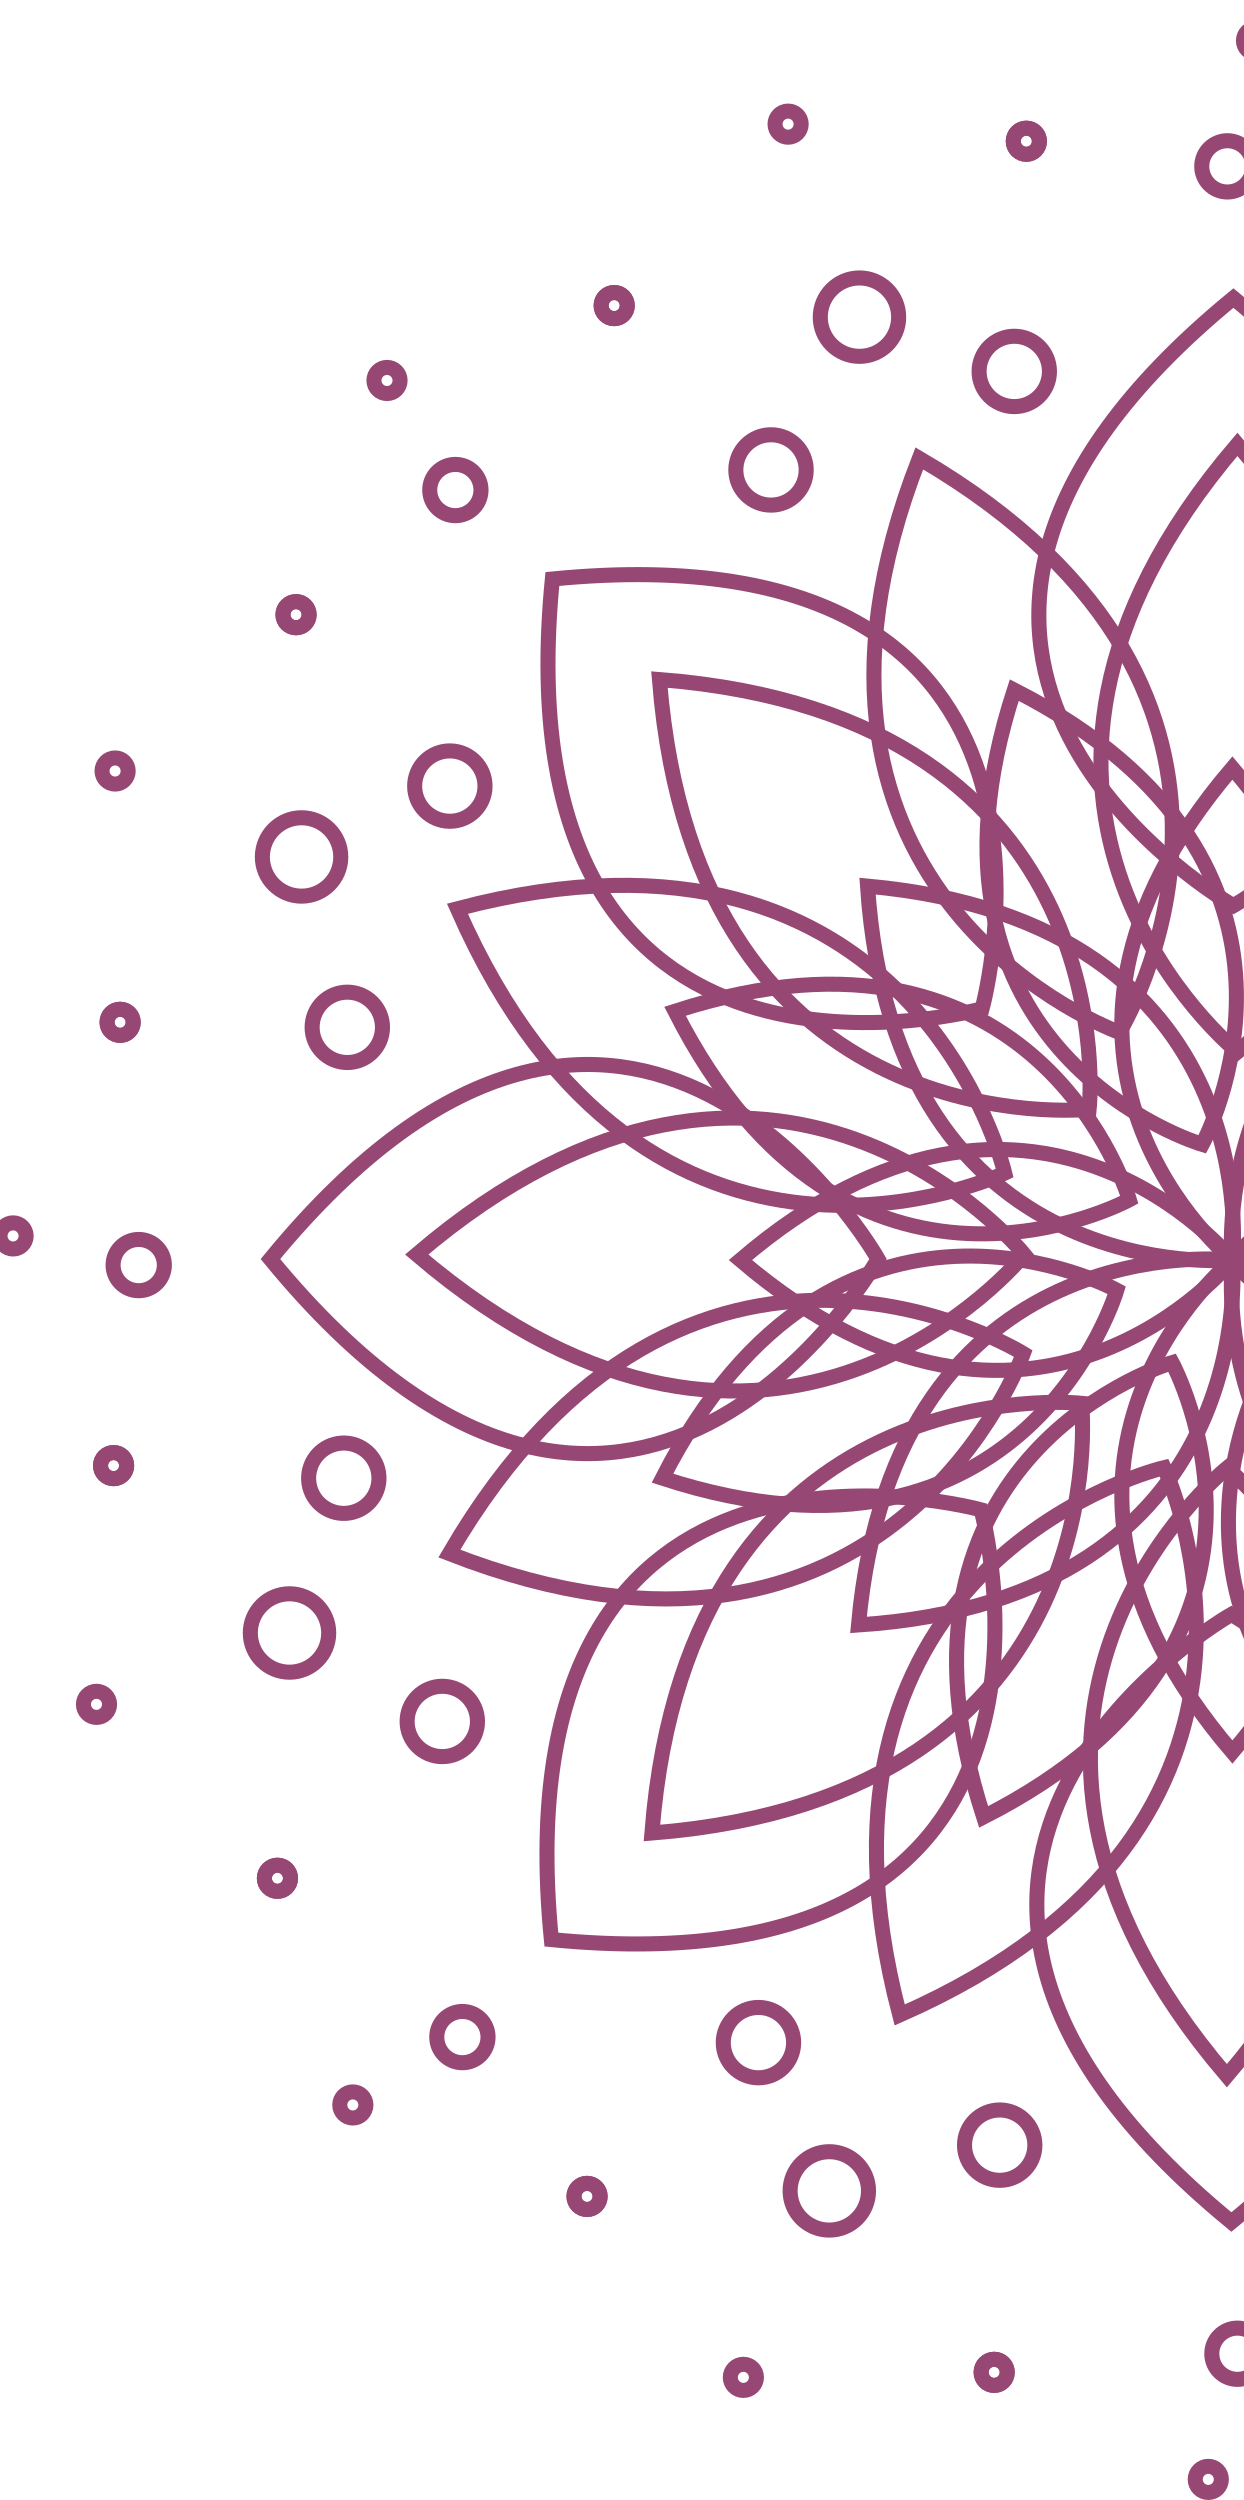
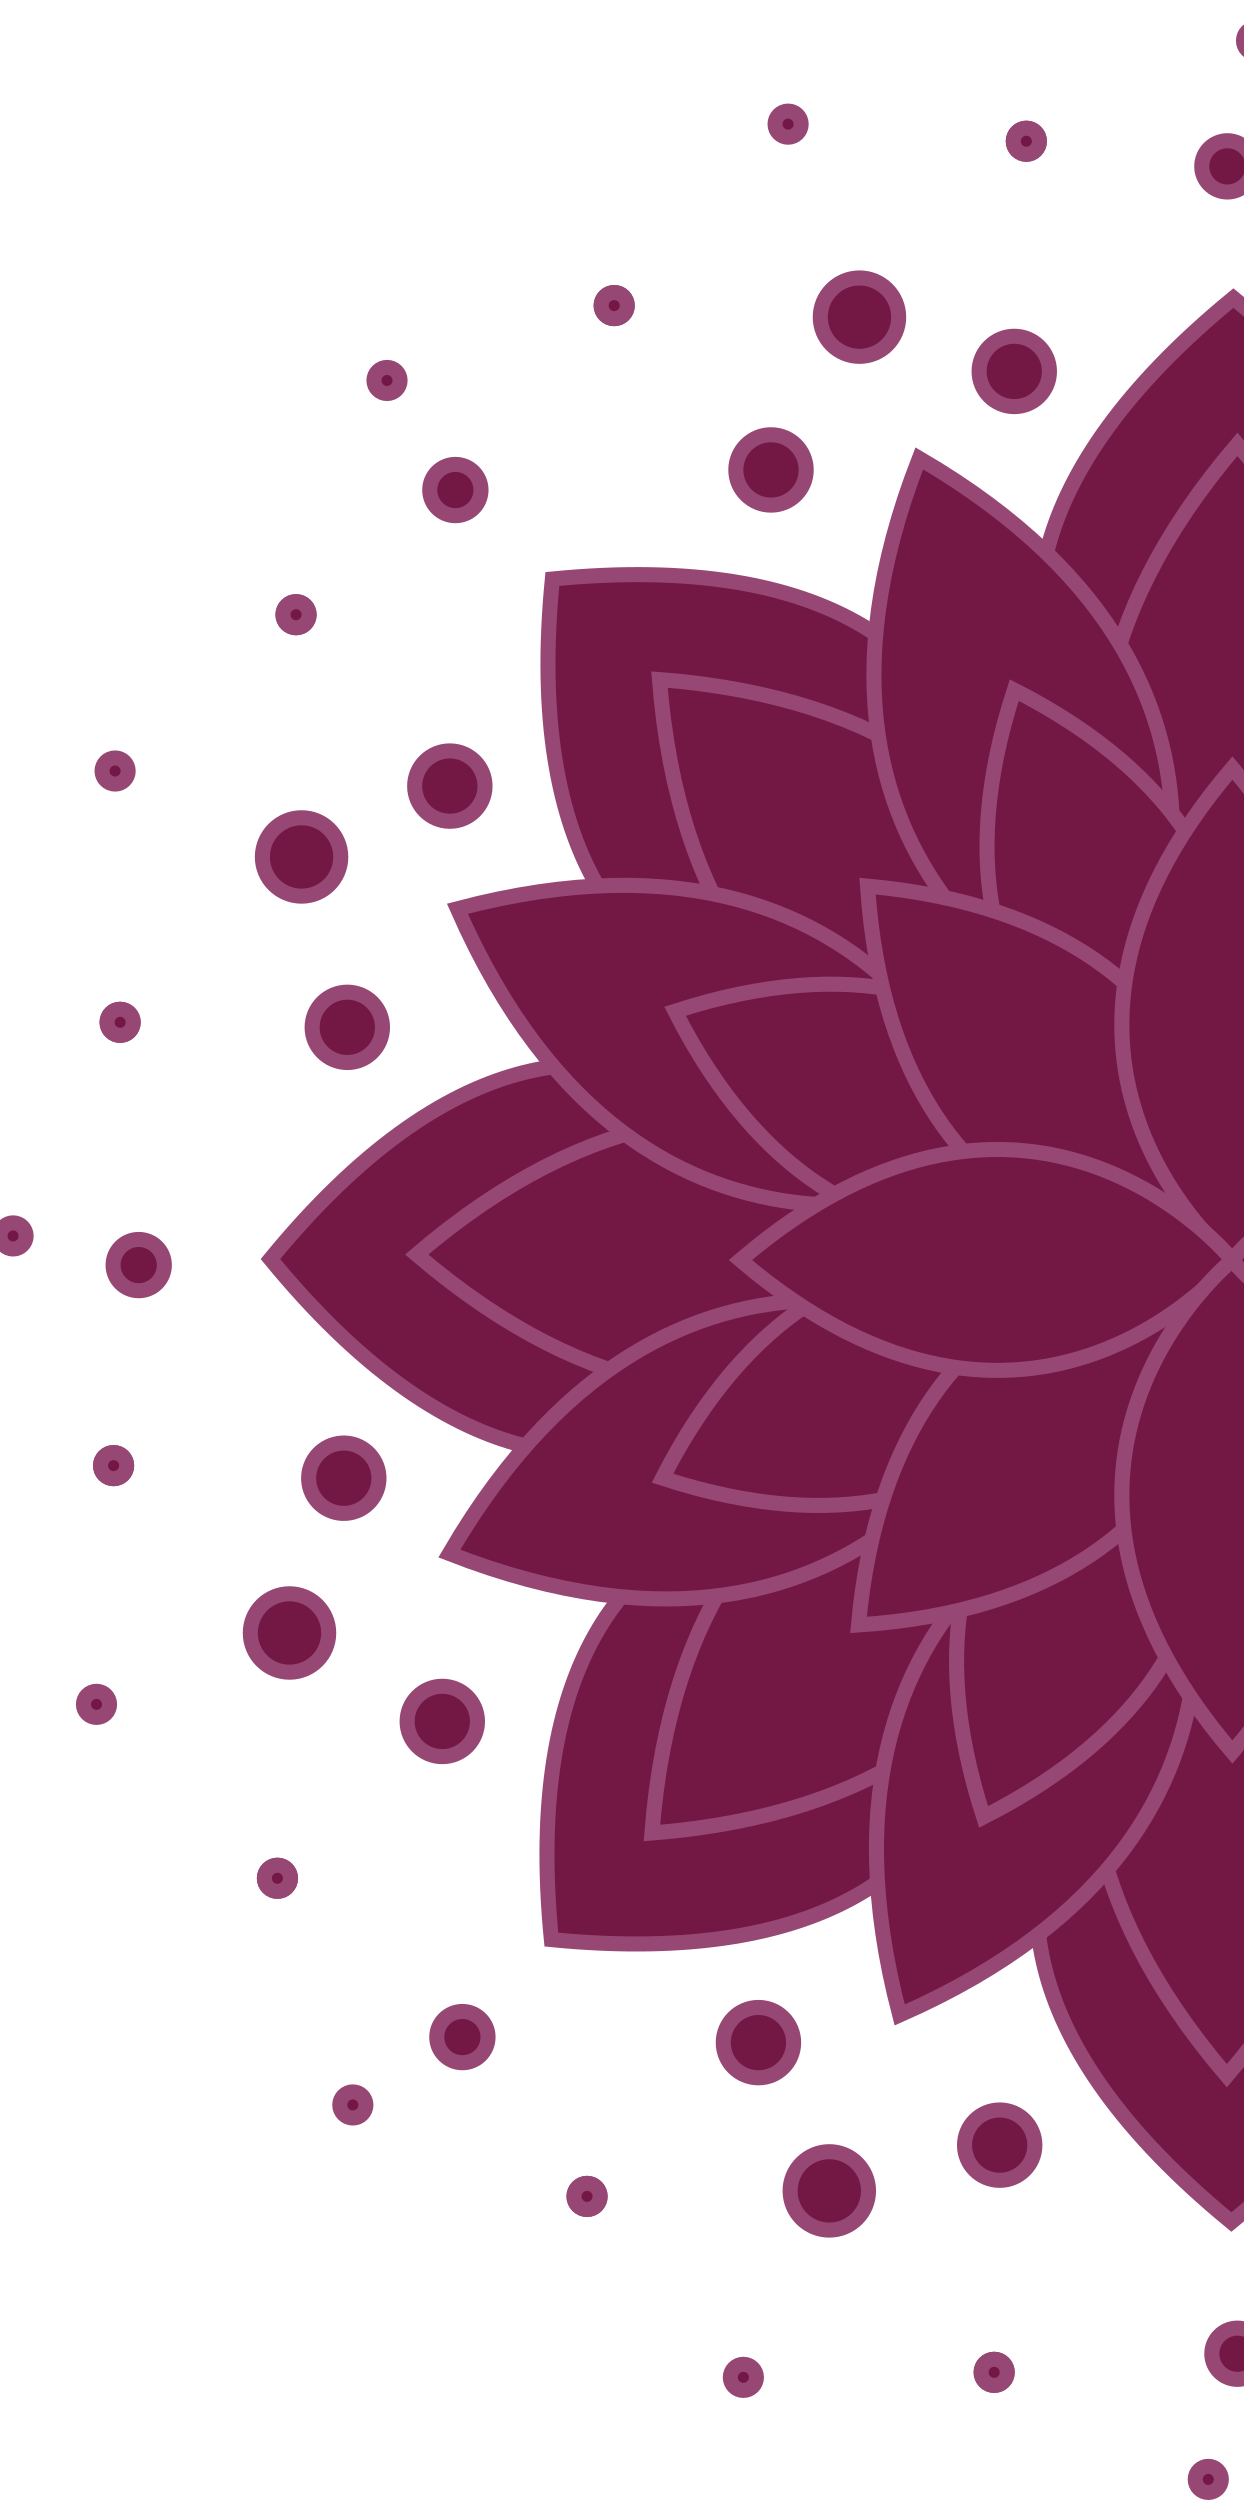
<svg xmlns="http://www.w3.org/2000/svg" version="1.1" id="Layer_1" x="0px" y="0px" viewBox="0 0 247.4 497.4" style="enable-background:new 0 0 247.4 497.4;" xml:space="preserve">
  <style type="text/css">
- 	.st0{fill:none;stroke:#964774;stroke-width:3;stroke-miterlimit:10;}
- </style>
+ 	.st0{fill:#731745;stroke:#964774;stroke-width:3;stroke-miterlimit:10;}
+ 	</style>
  <g id="Layer_2_1_">
    <g id="BG">
      <path class="st0" d="M245.4,59.3c-87.1,71.5,0,120.9,0,120.9S332.4,130.8,245.4,59.3z" />
      <path class="st0" d="M109.9,115.2c-11,112.1,85.5,85.5,85.5,85.5S222.1,104.2,109.9,115.2z" />
      <path class="st0" d="M53.8,250.5c71.5,87.1,120.9,0,120.9,0S125.3,163.4,53.8,250.5z" />
      <path class="st0" d="M109.7,385.9c112.1,11,85.5-85.5,85.5-85.5S98.7,273.8,109.7,385.9z" />
      <path class="st0" d="M245,442.1c87.1-71.5,0-120.9,0-120.9S157.9,370.6,245,442.1z" />
      <path class="st0" d="M246.2,88.4c-61.1,71.5,0,120.9,0,120.9S307.3,159.9,246.2,88.4z" />
      <path class="st0" d="M131.2,135.2c7.4,93.8,85.5,85.5,85.5,85.5S225,142.5,131.2,135.2z" />
      <path class="st0" d="M82.9,249.6c71.5,61.1,120.9,0,120.9,0S154.4,188.5,82.9,249.6z" />
      <path class="st0" d="M129.7,364.7c93.8-7.4,85.5-85.5,85.5-85.5S137,270.9,129.7,364.7z" />
      <path class="st0" d="M244.1,413c61.1-71.5,0-120.9,0-120.9S183,341.5,244.1,413z" />
      <path class="st0" d="M182.9,91.2c-34.2,87.7,39.8,114.2,39.8,114.2S264.1,138.6,182.9,91.2z" />
      <path class="st0" d="M91,180.8c37.8,86.1,108.9,52.6,108.9,52.6S182,156.8,91,180.8z" />
      <path class="st0" d="M89.4,309.1c87.7,34.2,114.2-39.8,114.2-39.8S136.8,227.8,89.4,309.1z" />
      <path class="st0" d="M179,400.9c86.1-37.8,52.6-108.9,52.6-108.9S155.1,309.9,179,400.9z" />
      <path class="st0" d="M201.8,137.3c-23.6,72.4,37.4,90.4,37.4,90.4S269.6,171.9,201.8,137.3z" />
      <path class="st0" d="M134.3,201.2c34.5,67.9,90.4,37.5,90.4,37.5S206.8,177.7,134.3,201.2z" />
      <path class="st0" d="M131.8,294.1c72.4,23.6,90.4-37.4,90.4-37.4S166.4,226.3,131.8,294.1z" />
      <path class="st0" d="M195.7,361.5c67.9-34.5,37.5-90.4,37.5-90.4S172.2,289.1,195.7,361.5z" />
      <path class="st0" d="M288.6,364.1c23.6-72.4-37.4-90.5-37.4-90.5S220.8,329.5,288.6,364.1z" />
      <path class="st0" d="M172.6,176.3c5.4,80.7,72.6,74.4,72.6,74.4S253.1,183.6,172.6,176.3z" />
      <path class="st0" d="M170.8,323.3c80.7-5.3,74.4-72.6,74.4-72.6S178.1,242.8,170.8,323.3z" />
      <path class="st0" d="M317.8,325.1c-5.3-80.7-72.6-74.4-72.6-74.4S237.3,317.8,317.8,325.1z" />
      <path class="st0" d="M319.5,178.1c-80.7,5.4-74.4,72.6-74.4,72.6S312.3,258.6,319.5,178.1z" />
      <circle class="st0" cx="171" cy="63.1" r="7.8" />
      <circle class="st0" cx="60" cy="170.5" r="7.8" />
      <circle class="st0" cx="57.6" cy="324.9" r="7.8" />
      <circle class="st0" cx="165" cy="435.9" r="7.8" />
      <circle class="st0" cx="204.2" cy="28.1" r="2.6" />
      <circle class="st0" cx="122.2" cy="60.8" r="2.6" />
      <circle class="st0" cx="58.9" cy="122.3" r="2.6" />
      <circle class="st0" cx="23.9" cy="203.4" r="2.6" />
      <circle class="st0" cx="22.6" cy="291.6" r="2.6" />
      <circle class="st0" cx="55.2" cy="373.7" r="2.6" />
      <circle class="st0" cx="116.8" cy="437" r="2.6" />
      <circle class="st0" cx="197.8" cy="472" r="2.6" />
      <circle class="st0" cx="244.2" cy="33.1" r="5.1" />
      <circle class="st0" cx="90.6" cy="97.5" r="5.1" />
      <circle class="st0" cx="27.6" cy="251.7" r="5.1" />
      <circle class="st0" cx="92" cy="405.3" r="5.1" />
      <circle class="st0" cx="246.2" cy="468.3" r="5.1" />
      <circle class="st0" cx="204.2" cy="28.1" r="2.6" />
      <circle class="st0" cx="122.2" cy="60.8" r="2.6" />
      <circle class="st0" cx="58.9" cy="122.3" r="2.6" />
      <circle class="st0" cx="23.9" cy="203.4" r="2.6" />
      <circle class="st0" cx="22.6" cy="291.6" r="2.6" />
      <circle class="st0" cx="55.2" cy="373.7" r="2.6" />
      <circle class="st0" cx="116.8" cy="437" r="2.6" />
      <circle class="st0" cx="197.8" cy="472" r="2.6" />
      <circle class="st0" cx="156.8" cy="24.7" r="2.6" />
      <circle class="st0" cx="77" cy="75.7" r="2.6" />
      <circle class="st0" cx="22.9" cy="153.4" r="2.6" />
      <circle class="st0" cx="2.6" cy="245.9" r="2.6" />
      <circle class="st0" cx="19.2" cy="339.1" r="2.6" />
      <circle class="st0" cx="70.2" cy="418.8" r="2.6" />
      <circle class="st0" cx="147.9" cy="473" r="2.6" />
      <circle class="st0" cx="240.4" cy="493.3" r="2.6" />
      <circle class="st0" cx="250" cy="8.1" r="2.6" />
      <path class="st0" d="M245.2,152.8c-49.5,57.9,0,97.9,0,97.9S294.6,210.7,245.2,152.8z" />
      <path class="st0" d="M147.3,250.7c57.9,49.4,97.9,0,97.9,0S205.2,201.2,147.3,250.7z" />
      <path class="st0" d="M245.2,348.6c49.4-57.9,0-97.9,0-97.9S195.7,290.7,245.2,348.6z" />
      <path class="st0" d="M343,250.7c-57.9-49.5-97.9,0-97.9,0S285.2,300.1,343,250.7z" />
      <circle class="st0" cx="153.4" cy="93.5" r="7" />
      <circle class="st0" cx="69.1" cy="204.4" r="7" />
      <circle class="st0" cx="88" cy="342.5" r="7" />
      <circle class="st0" cx="198.9" cy="426.8" r="7" />
      <circle class="st0" cx="201.8" cy="73.9" r="7" />
      <circle class="st0" cx="89.5" cy="156.4" r="7" />
      <ellipse transform="matrix(0.9985 -5.530035e-02 5.530035e-02 0.9985 -16.1603 4.2321)" class="st0" cx="68.4" cy="294.1" rx="7" ry="7" />
      <circle class="st0" cx="150.9" cy="406.4" r="7" />
    </g>
  </g>
</svg>
